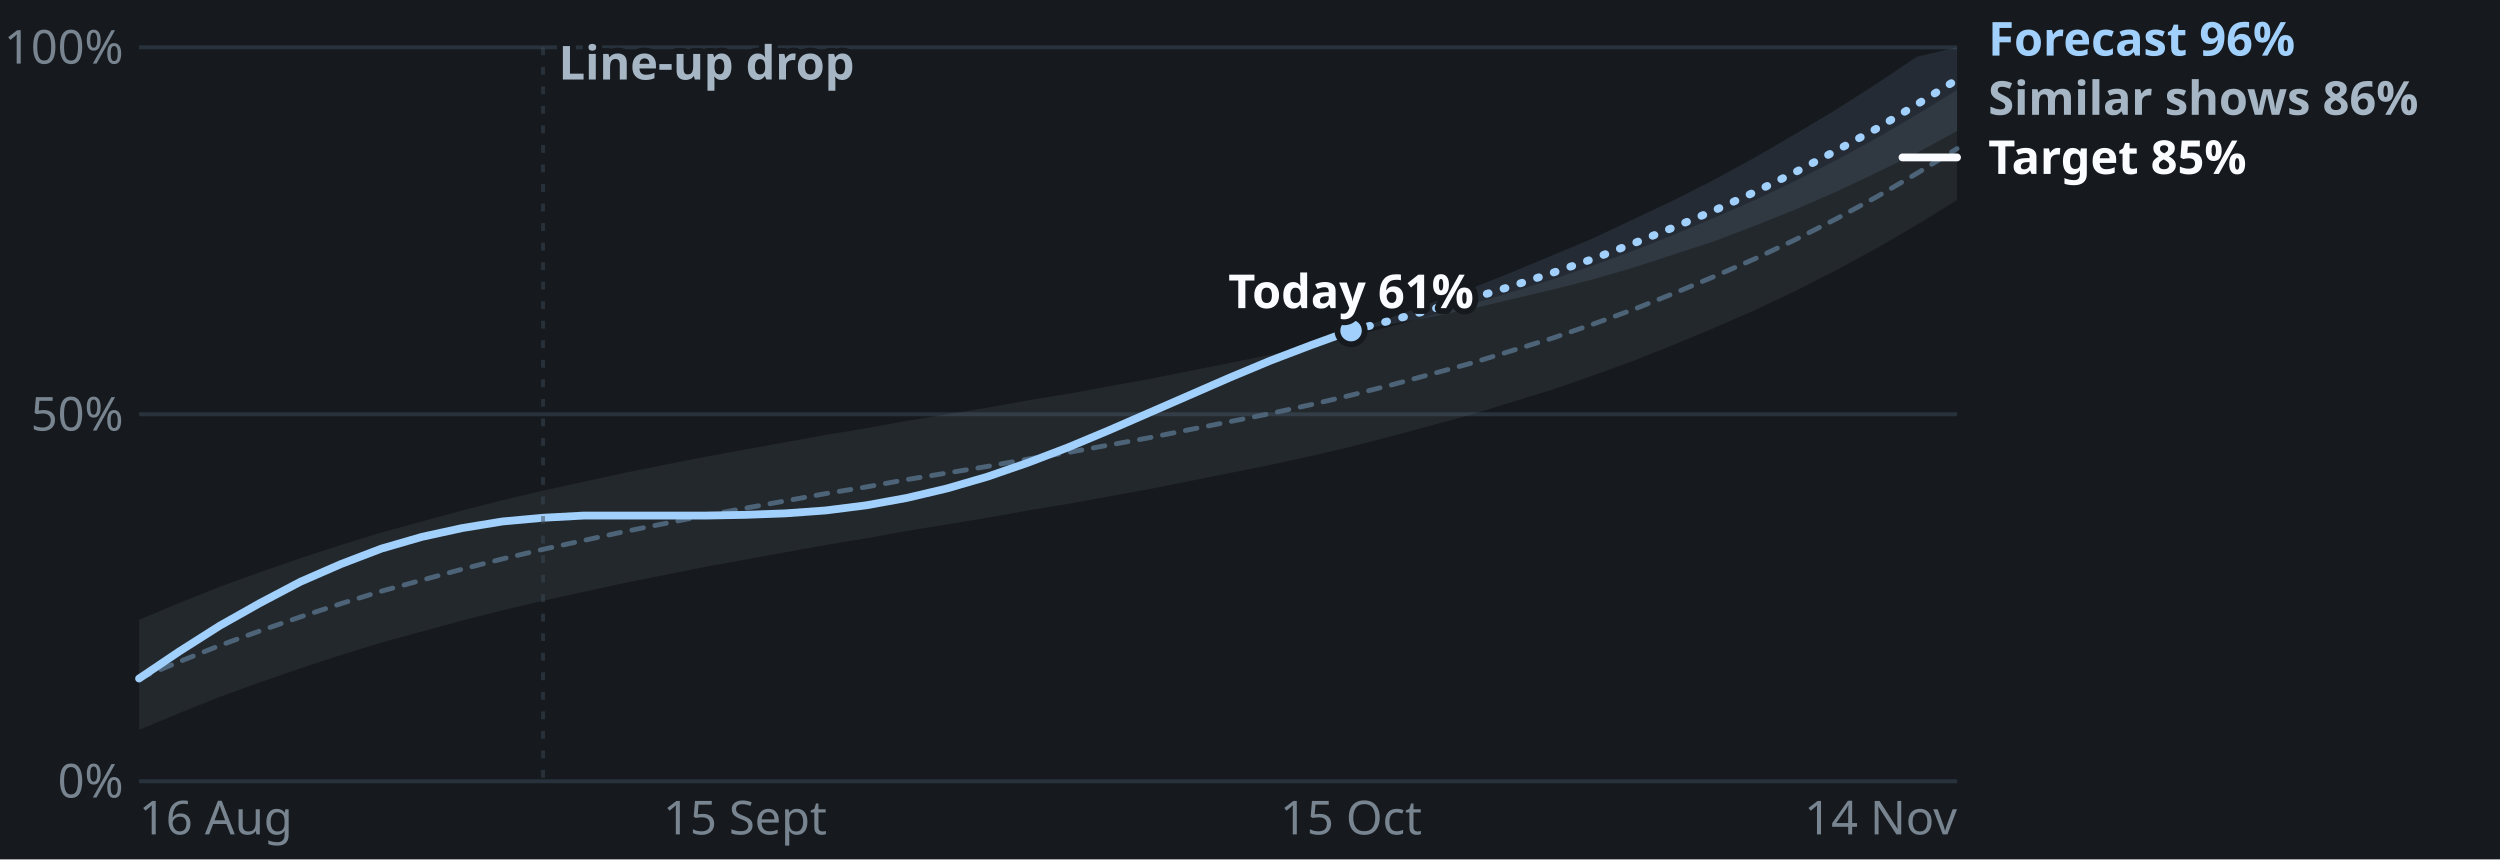
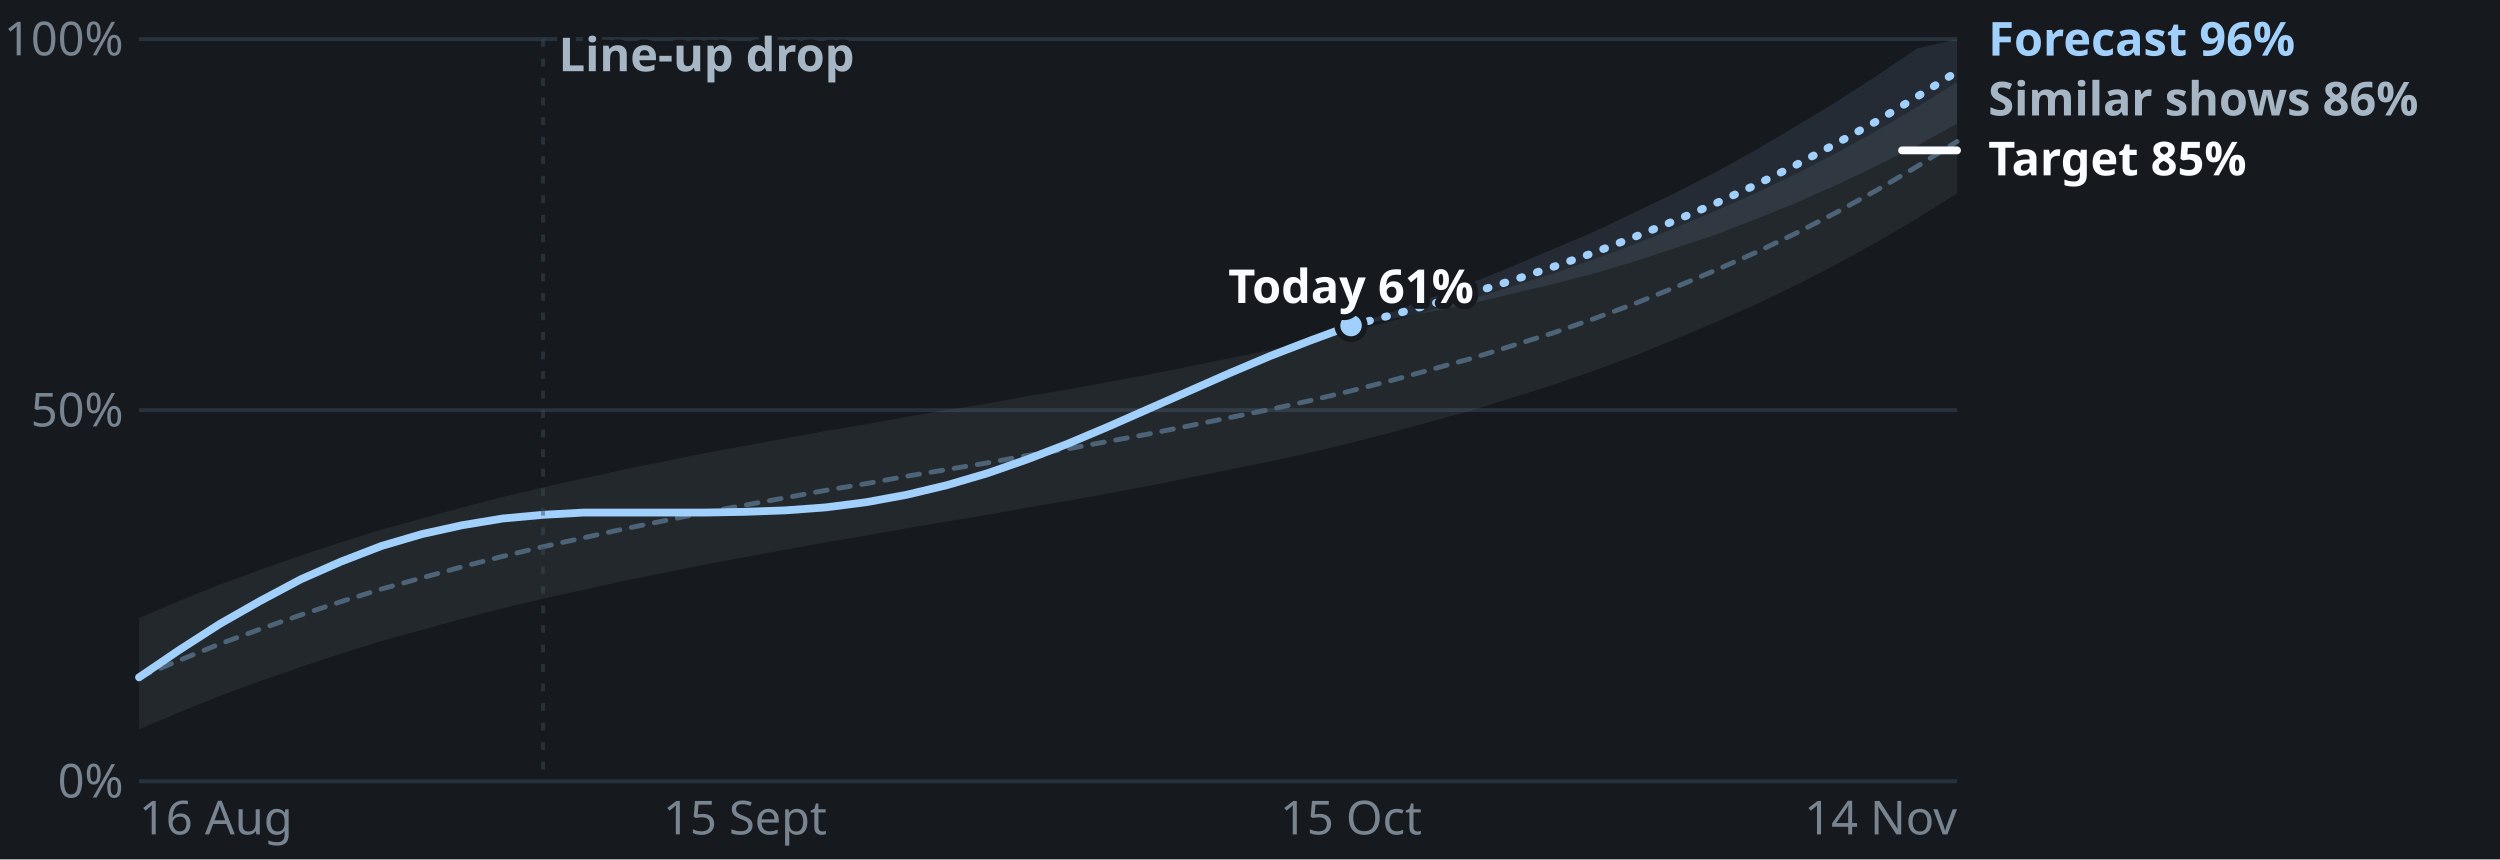
<svg xmlns="http://www.w3.org/2000/svg" class="ts-chart" width="640" height="220" viewBox="0 0 640 220" role="img" aria-roledescription="chart" aria-label="Tracking ahead of similar shows, forecast to reach 96%" style="font-family:Intermission,system-ui,sans-serif;font-size:12px;font-variant-numeric:tabular-nums;color:#a6b6c5;background:#161a1e;display:block;overflow:visible">
  <style>[data-ts-key^="label-"]{paint-order:stroke;stroke:#161a1e;stroke-width:3px;stroke-linejoin:round}</style>
  <rect x="0" y="0" width="640" height="220" fill="#161a1e" />
  <g data-ts-key="grid" class="ts-chart__grid" aria-hidden="true" stroke="#28323c" stroke-opacity="0.11" stroke-width="1">
    <line data-ts-key="y-grid:number:0" stroke="#28323c" stroke-opacity="1" x1="35.6" y1="200" x2="501" y2="200" />
-     <line data-ts-key="y-grid:number:0.5" stroke="#28323c" stroke-opacity="1" x1="35.6" y1="106.06" x2="501" y2="106.06" />
-     <line data-ts-key="y-grid:number:1" stroke="#28323c" stroke-opacity="1" x1="35.6" y1="12.12" x2="501" y2="12.12" />
+     <line data-ts-key="y-grid:number:0.5" stroke="#28323c" stroke-opacity="1" x1="35.6" y1="105" x2="501" y2="105" />
+     <line data-ts-key="y-grid:number:1" stroke="#28323c" stroke-opacity="1" x1="35.6" y1="10" x2="501" y2="10" />
  </g>
  <g data-ts-key="marks" class="ts-chart__marks">
    <g data-ts-key="band" class="ts-chart__area" aria-hidden="true">
-       <path data-ts-key="band:object:null:segment:0" fill="#a6b6c5" fill-opacity="0.09" d="M35.6,158.67L45.94,154.34L56.28,150.21L66.63,146.45L76.97,142.88L87.31,139.5L97.65,136.31L108,133.49L118.34,130.67L128.68,128.04L139.02,125.6L149.36,123.34L159.71,121.09L170.05,119.02L180.39,116.96L190.73,115.08L201.08,113.2L211.42,111.32L221.76,109.63L232.1,107.75L242.44,106.06L252.79,104.37L263.13,102.49L273.47,100.8L283.81,98.92L294.16,97.04L304.5,94.97L314.84,92.91L325.18,90.84L335.52,88.59L345.87,86.14L356.21,83.51L366.55,80.7L376.89,77.88L387.24,74.68L397.58,71.49L407.92,67.92L418.26,64.16L428.6,60.03L438.95,55.71L449.29,51.2L459.63,46.31L469.97,41.05L480.32,35.42L490.66,29.4L501,23.02L501,51.2L490.66,57.59L480.32,63.6L469.97,69.23L459.63,74.49L449.29,79.38L438.95,83.89L428.6,88.21L418.26,92.34L407.92,96.1L397.58,99.67L387.24,102.87L376.89,106.06L366.55,108.88L356.21,111.7L345.87,114.33L335.52,116.77L325.18,119.02L314.84,121.09L304.5,123.16L294.16,125.22L283.81,127.1L273.47,128.98L263.13,130.67L252.79,132.55L242.44,134.24L232.1,135.93L221.76,137.81L211.42,139.5L201.08,141.38L190.73,143.26L180.39,145.14L170.05,147.21L159.71,149.27L149.36,151.53L139.02,153.78L128.68,156.22L118.34,158.85L108,161.67L97.65,164.49L87.31,167.68L76.97,171.07L66.63,174.64L56.28,178.39L45.94,182.53L35.6,186.85Z" vector-effect="non-scaling-stroke" />
+       <path data-ts-key="band:object:null:segment:0" fill="#a6b6c5" fill-opacity="0.09" d="M35.6,158.2L45.94,153.83L56.28,149.65L66.63,145.85L76.97,142.24L87.31,138.82L97.65,135.59L108,132.74L118.34,129.89L128.68,127.23L139.02,124.76L149.36,122.48L159.71,120.2L170.05,118.11L180.39,116.02L190.73,114.12L201.08,112.22L211.42,110.32L221.76,108.61L232.1,106.71L242.44,105L252.79,103.29L263.13,101.39L273.47,99.68L283.81,97.78L294.16,95.88L304.5,93.79L314.84,91.7L325.18,89.61L335.52,87.33L345.87,84.86L356.21,82.2L366.55,79.35L376.89,76.5L387.24,73.27L397.58,70.04L407.92,66.43L418.26,62.63L428.6,58.45L438.95,54.08L449.29,49.52L459.63,44.58L469.97,39.26L480.32,33.56L490.66,27.48L501,21.02L501,49.52L490.66,55.98L480.32,62.06L469.97,67.76L459.63,73.08L449.29,78.02L438.95,82.58L428.6,86.95L418.26,91.13L407.92,94.93L397.58,98.54L387.24,101.77L376.89,105L366.55,107.85L356.21,110.7L345.87,113.36L335.52,115.83L325.18,118.11L314.84,120.2L304.5,122.29L294.16,124.38L283.81,126.28L273.47,128.18L263.13,129.89L252.79,131.79L242.44,133.5L232.1,135.21L221.76,137.11L211.42,138.82L201.08,140.72L190.73,142.62L180.39,144.52L170.05,146.61L159.71,148.7L149.36,150.98L139.02,153.26L128.68,155.73L118.34,158.39L108,161.24L97.65,164.09L87.31,167.32L76.97,170.74L66.63,174.35L56.28,178.15L45.94,182.33L35.6,186.7Z" vector-effect="non-scaling-stroke" />
    </g>
    <g data-ts-key="median:object:null" class="ts-chart__line" aria-hidden="true">
-       <path data-ts-key="median:object:null:segment:0" fill="none" stroke="#4d6377" stroke-width="1.25" stroke-linecap="round" stroke-linejoin="round" stroke-dasharray="3 3" d="M35.6,173.7L45.94,169.38L56.28,165.24L66.63,161.48L76.97,157.91L87.31,154.53L97.65,151.34L108,148.52L118.34,145.7L128.68,143.07L139.02,140.63L149.36,138.37L159.71,136.12L170.05,134.05L180.39,131.99L190.73,130.11L201.08,128.23L211.42,126.35L221.76,124.66L232.1,122.78L242.44,121.09L252.79,119.4L263.13,117.52L273.47,115.83L283.81,113.95L294.16,112.07L304.5,110L314.84,107.94L325.18,105.87L335.52,103.62L345.87,101.17L356.21,98.54L366.55,95.73L376.89,92.91L387.24,89.71L397.58,86.52L407.92,82.95L418.26,79.19L428.6,75.06L438.95,70.74L449.29,66.23L459.63,61.34L469.97,56.08L480.32,50.45L490.66,44.43L501,38.05" vector-effect="non-scaling-stroke" />
+       <path data-ts-key="median:object:null:segment:0" fill="none" stroke="#4d6377" stroke-width="1.25" stroke-linecap="round" stroke-linejoin="round" stroke-dasharray="3 3" d="M35.6,173.4L45.94,169.03L56.28,164.85L66.63,161.05L76.97,157.44L87.31,154.02L97.65,150.79L108,147.94L118.34,145.09L128.68,142.43L139.02,139.96L149.36,137.68L159.71,135.4L170.05,133.31L180.39,131.22L190.73,129.32L201.08,127.42L211.42,125.52L221.76,123.81L232.1,121.91L242.44,120.2L252.79,118.49L263.13,116.59L273.47,114.88L283.81,112.98L294.16,111.08L304.5,108.99L314.84,106.9L325.18,104.81L335.52,102.53L345.87,100.06L356.21,97.4L366.55,94.55L376.89,91.7L387.24,88.47L397.58,85.24L407.92,81.63L418.26,77.83L428.6,73.65L438.95,69.28L449.29,64.72L459.63,59.78L469.97,54.46L480.32,48.76L490.66,42.68L501,36.22" vector-effect="non-scaling-stroke" />
    </g>
    <g data-ts-key="series-1:string:4:Sold" class="ts-chart__line" aria-hidden="true">
-       <path data-ts-key="series-1:string:4:Sold:segment:0" fill="none" stroke="#a1d0fc" stroke-width="2" stroke-linecap="round" stroke-linejoin="round" d="M35.6,173.7L45.94,166.74L56.28,160.17L66.63,154.34L76.97,148.9L87.31,144.39L97.65,140.44L108,137.44L118.34,135.18L128.68,133.49L139.02,132.55L149.36,131.99L159.71,131.99L170.05,131.99L180.39,131.99L190.73,131.8L201.08,131.42L211.42,130.67L221.76,129.36L232.1,127.48L242.44,125.04L252.79,122.03L263.13,118.46L273.47,114.51L283.81,110.19L294.16,105.68L304.5,101.17L314.84,96.66L325.18,92.34L335.52,88.4L345.87,84.64" vector-effect="non-scaling-stroke" />
+       <path data-ts-key="series-1:string:4:Sold:segment:0" fill="none" stroke="#a1d0fc" stroke-width="2" stroke-linecap="round" stroke-linejoin="round" d="M35.6,173.4L45.94,166.37L56.28,159.72L66.63,153.83L76.97,148.32L87.31,143.76L97.65,139.77L108,136.73L118.34,134.45L128.68,132.74L139.02,131.79L149.36,131.22L159.71,131.22L170.05,131.22L180.39,131.22L190.73,131.03L201.08,130.65L211.42,129.89L221.76,128.56L232.1,126.66L242.44,124.19L252.79,121.15L263.13,117.54L273.47,113.55L283.81,109.18L294.16,104.62L304.5,100.06L314.84,95.5L325.18,91.13L335.52,87.14L345.87,83.34" vector-effect="non-scaling-stroke" />
    </g>
    <g data-ts-key="cone" class="ts-chart__area" aria-hidden="true">
-       <path data-ts-key="cone:object:null:segment:0" fill="#a1d0fc" fill-opacity="0.1" d="M345.87,84.64L356.21,81.26L366.55,77.5L376.89,73.74L387.24,69.61L397.58,65.29L407.92,60.97L418.26,56.08L428.6,51.2L438.95,45.94L449.29,40.3L459.63,34.29L469.97,28.09L480.32,21.51L490.66,14.56L501,12.12L501,33.54L490.66,39.17L480.32,44.25L469.97,49.13L459.63,53.64L449.29,57.77L438.95,61.72L428.6,65.1L418.26,68.48L407.92,71.49L397.58,74.12L387.24,76.56L376.89,79L366.55,81.07L356.21,82.95L345.87,84.64Z" vector-effect="non-scaling-stroke" />
+       <path data-ts-key="cone:object:null:segment:0" fill="#a1d0fc" fill-opacity="0.1" d="M345.87,83.34L356.21,79.92L366.55,76.12L376.89,72.32L387.24,68.14L397.58,63.77L407.92,59.4L418.26,54.46L428.6,49.52L438.95,44.2L449.29,38.5L459.63,32.42L469.97,26.15L480.32,19.5L490.66,12.47L501,10L501,31.66L490.66,37.36L480.32,42.49L469.97,47.43L459.63,51.99L449.29,56.17L438.95,60.16L428.6,63.58L418.26,67L407.92,70.04L397.58,72.7L387.24,75.17L376.89,77.64L366.55,79.73L356.21,81.63L345.87,83.34Z" vector-effect="non-scaling-stroke" />
    </g>
    <g data-ts-key="forecast-1:string:4:Sold" class="ts-chart__line" aria-hidden="true">
-       <path data-ts-key="forecast-1:string:4:Sold:segment:0" fill="none" stroke="#a1d0fc" stroke-width="2" stroke-linecap="round" stroke-linejoin="round" stroke-dasharray="0.5 4" d="M345.87,84.64L356.21,82.01L366.55,79.19L376.89,76.37L387.24,73.18L397.58,69.8L407.92,66.23L418.26,62.28L428.6,58.15L438.95,53.83L449.29,49.13L459.63,44.06L469.97,38.61L480.32,32.97L490.66,26.77L501,20.38" vector-effect="non-scaling-stroke" />
+       <path data-ts-key="forecast-1:string:4:Sold:segment:0" fill="none" stroke="#a1d0fc" stroke-width="2" stroke-linecap="round" stroke-linejoin="round" stroke-dasharray="0.5 4" d="M345.87,83.34L356.21,80.68L366.55,77.83L376.89,74.98L387.24,71.75L397.58,68.33L407.92,64.72L418.26,60.73L428.6,56.55L438.95,52.18L449.29,47.43L459.63,42.3L469.97,36.79L480.32,31.09L490.66,24.82L501,18.36" vector-effect="non-scaling-stroke" />
    </g>
    <g data-ts-key="target" class="ts-chart__link" aria-hidden="true">
-       <line data-ts-key="target:object:null:number:0" fill="none" stroke="#fafcff" stroke-width="2" stroke-linecap="round" stroke-linejoin="round" x1="487.04" y1="40.3" x2="501" y2="40.3" />
+       <line data-ts-key="target:object:null:number:0" fill="none" stroke="#fafcff" stroke-width="2" stroke-linecap="round" stroke-linejoin="round" x1="486.93" y1="38.5" x2="501" y2="38.5" />
    </g>
    <g data-ts-key="today" class="ts-chart__dot" aria-hidden="true">
-       <circle data-ts-key="today:object:null:number:1792022400000" fill="#a1d0fc" stroke="#161a1e" stroke-width="1.5" cx="345.87" cy="84.64" r="3.5" />
+       <circle data-ts-key="today:object:null:number:1792022400000" fill="#a1d0fc" stroke="#161a1e" stroke-width="1.5" cx="345.87" cy="83.34" r="3.5" />
    </g>
    <g data-ts-key="label-today" class="ts-chart__text" aria-hidden="true">
-       <text data-ts-key="label-today:object:null:number:1792022400000" fill="#fafcff" x="345.87" y="74.64" text-anchor="middle" dominant-baseline="middle" font-size="12" font-weight="600" font-family="inherit">Today 61%</text>
+       <text data-ts-key="label-today:object:null:number:1792022400000" fill="#fafcff" x="345.87" y="73.34" text-anchor="middle" dominant-baseline="middle" font-size="12" font-weight="600" font-family="inherit">Today 61%</text>
    </g>
    <g data-ts-key="annotation-rules" class="ts-chart__rule ts-chart__rule-x" aria-hidden="true">
-       <line data-ts-key="annotation-rules:number:1788566400000:0" stroke="#3a4957" stroke-opacity="0.5" stroke-width="1" stroke-dasharray="2 3" x1="139.02" y1="12.12" x2="139.02" y2="200" />
+       <line data-ts-key="annotation-rules:number:1788566400000:0" stroke="#3a4957" stroke-opacity="0.5" stroke-width="1" stroke-dasharray="2 3" x1="139.02" y1="10" x2="139.02" y2="200" />
    </g>
    <g data-ts-key="label-annotations" class="ts-chart__text" aria-hidden="true">
-       <text data-ts-key="label-annotations:object:null:number:1788566400000" fill="#a6b6c5" x="143.02" y="16.12" text-anchor="start" dominant-baseline="middle" font-size="12" font-weight="600" font-family="inherit">Line-up drop</text>
+       <text data-ts-key="label-annotations:object:null:number:1788566400000" fill="#a6b6c5" x="143.02" y="14" text-anchor="start" dominant-baseline="middle" font-size="12" font-weight="600" font-family="inherit">Line-up drop</text>
    </g>
    <g data-ts-key="label-end" class="ts-chart__text" aria-hidden="true">
-       <text data-ts-key="label-end:object:null:number:1.011290322580645" fill="#a1d0fc" x="509" y="10" text-anchor="start" dominant-baseline="middle" font-size="12" font-weight="600" font-family="inherit">Forecast 96%</text>
-       <text data-ts-key="label-end:object:null:number:0.9306451612903225" fill="#a6b6c5" x="509" y="25.15" text-anchor="start" dominant-baseline="middle" font-size="12" font-weight="600" font-family="inherit">Similar shows 86%</text>
-       <text data-ts-key="label-end:object:null:number:0.85" fill="#fafcff" x="509" y="40.3" text-anchor="start" dominant-baseline="middle" font-size="12" font-weight="600" font-family="inherit">Target 85%</text>
+       <text data-ts-key="label-end:object:null:number:1" fill="#a1d0fc" x="509" y="10" text-anchor="start" dominant-baseline="middle" font-size="12" font-weight="600" font-family="inherit">Forecast 96%</text>
+       <text data-ts-key="label-end:object:null:number:0.9193548387096774" fill="#a6b6c5" x="509" y="25.32" text-anchor="start" dominant-baseline="middle" font-size="12" font-weight="600" font-family="inherit">Similar shows 86%</text>
+       <text data-ts-key="label-end:object:null:number:0.8387096774193549" fill="#fafcff" x="509" y="40.65" text-anchor="start" dominant-baseline="middle" font-size="12" font-weight="600" font-family="inherit">Target 85%</text>
    </g>
  </g>
  <g data-ts-key="axes" class="ts-chart__axes" aria-hidden="true">
    <text data-ts-key="x-tick-label:number:1786838400000" fill="#a6b6c5" fill-opacity="0.68" x="35.6" y="213.6" text-anchor="start" font-size="12" font-family="inherit">16 Aug</text>
    <text data-ts-key="x-tick-label:number:1789430400000" fill="#a6b6c5" fill-opacity="0.68" x="190.73" y="213.6" text-anchor="middle" font-size="12" font-family="inherit">15 Sept</text>
    <text data-ts-key="x-tick-label:number:1792022400000" fill="#a6b6c5" fill-opacity="0.68" x="345.87" y="213.6" text-anchor="middle" font-size="12" font-family="inherit">15 Oct</text>
    <text data-ts-key="x-tick-label:number:1794614400000" fill="#a6b6c5" fill-opacity="0.68" x="501" y="213.6" text-anchor="end" font-size="12" font-family="inherit">14 Nov</text>
    <text data-ts-key="y-tick-label:number:0" fill="#a6b6c5" fill-opacity="0.68" x="31.6" y="200" text-anchor="end" dominant-baseline="middle" font-size="12" font-family="inherit">0%</text>
-     <text data-ts-key="y-tick-label:number:0.5" fill="#a6b6c5" fill-opacity="0.68" x="31.6" y="106.06" text-anchor="end" dominant-baseline="middle" font-size="12" font-family="inherit">50%</text>
-     <text data-ts-key="y-tick-label:number:1" fill="#a6b6c5" fill-opacity="0.68" x="31.6" y="12.12" text-anchor="end" dominant-baseline="middle" font-size="12" font-family="inherit">100%</text>
+     <text data-ts-key="y-tick-label:number:0.5" fill="#a6b6c5" fill-opacity="0.68" x="31.6" y="105" text-anchor="end" dominant-baseline="middle" font-size="12" font-family="inherit">50%</text>
+     <text data-ts-key="y-tick-label:number:1" fill="#a6b6c5" fill-opacity="0.68" x="31.6" y="10" text-anchor="end" dominant-baseline="middle" font-size="12" font-family="inherit">100%</text>
  </g>
</svg>
